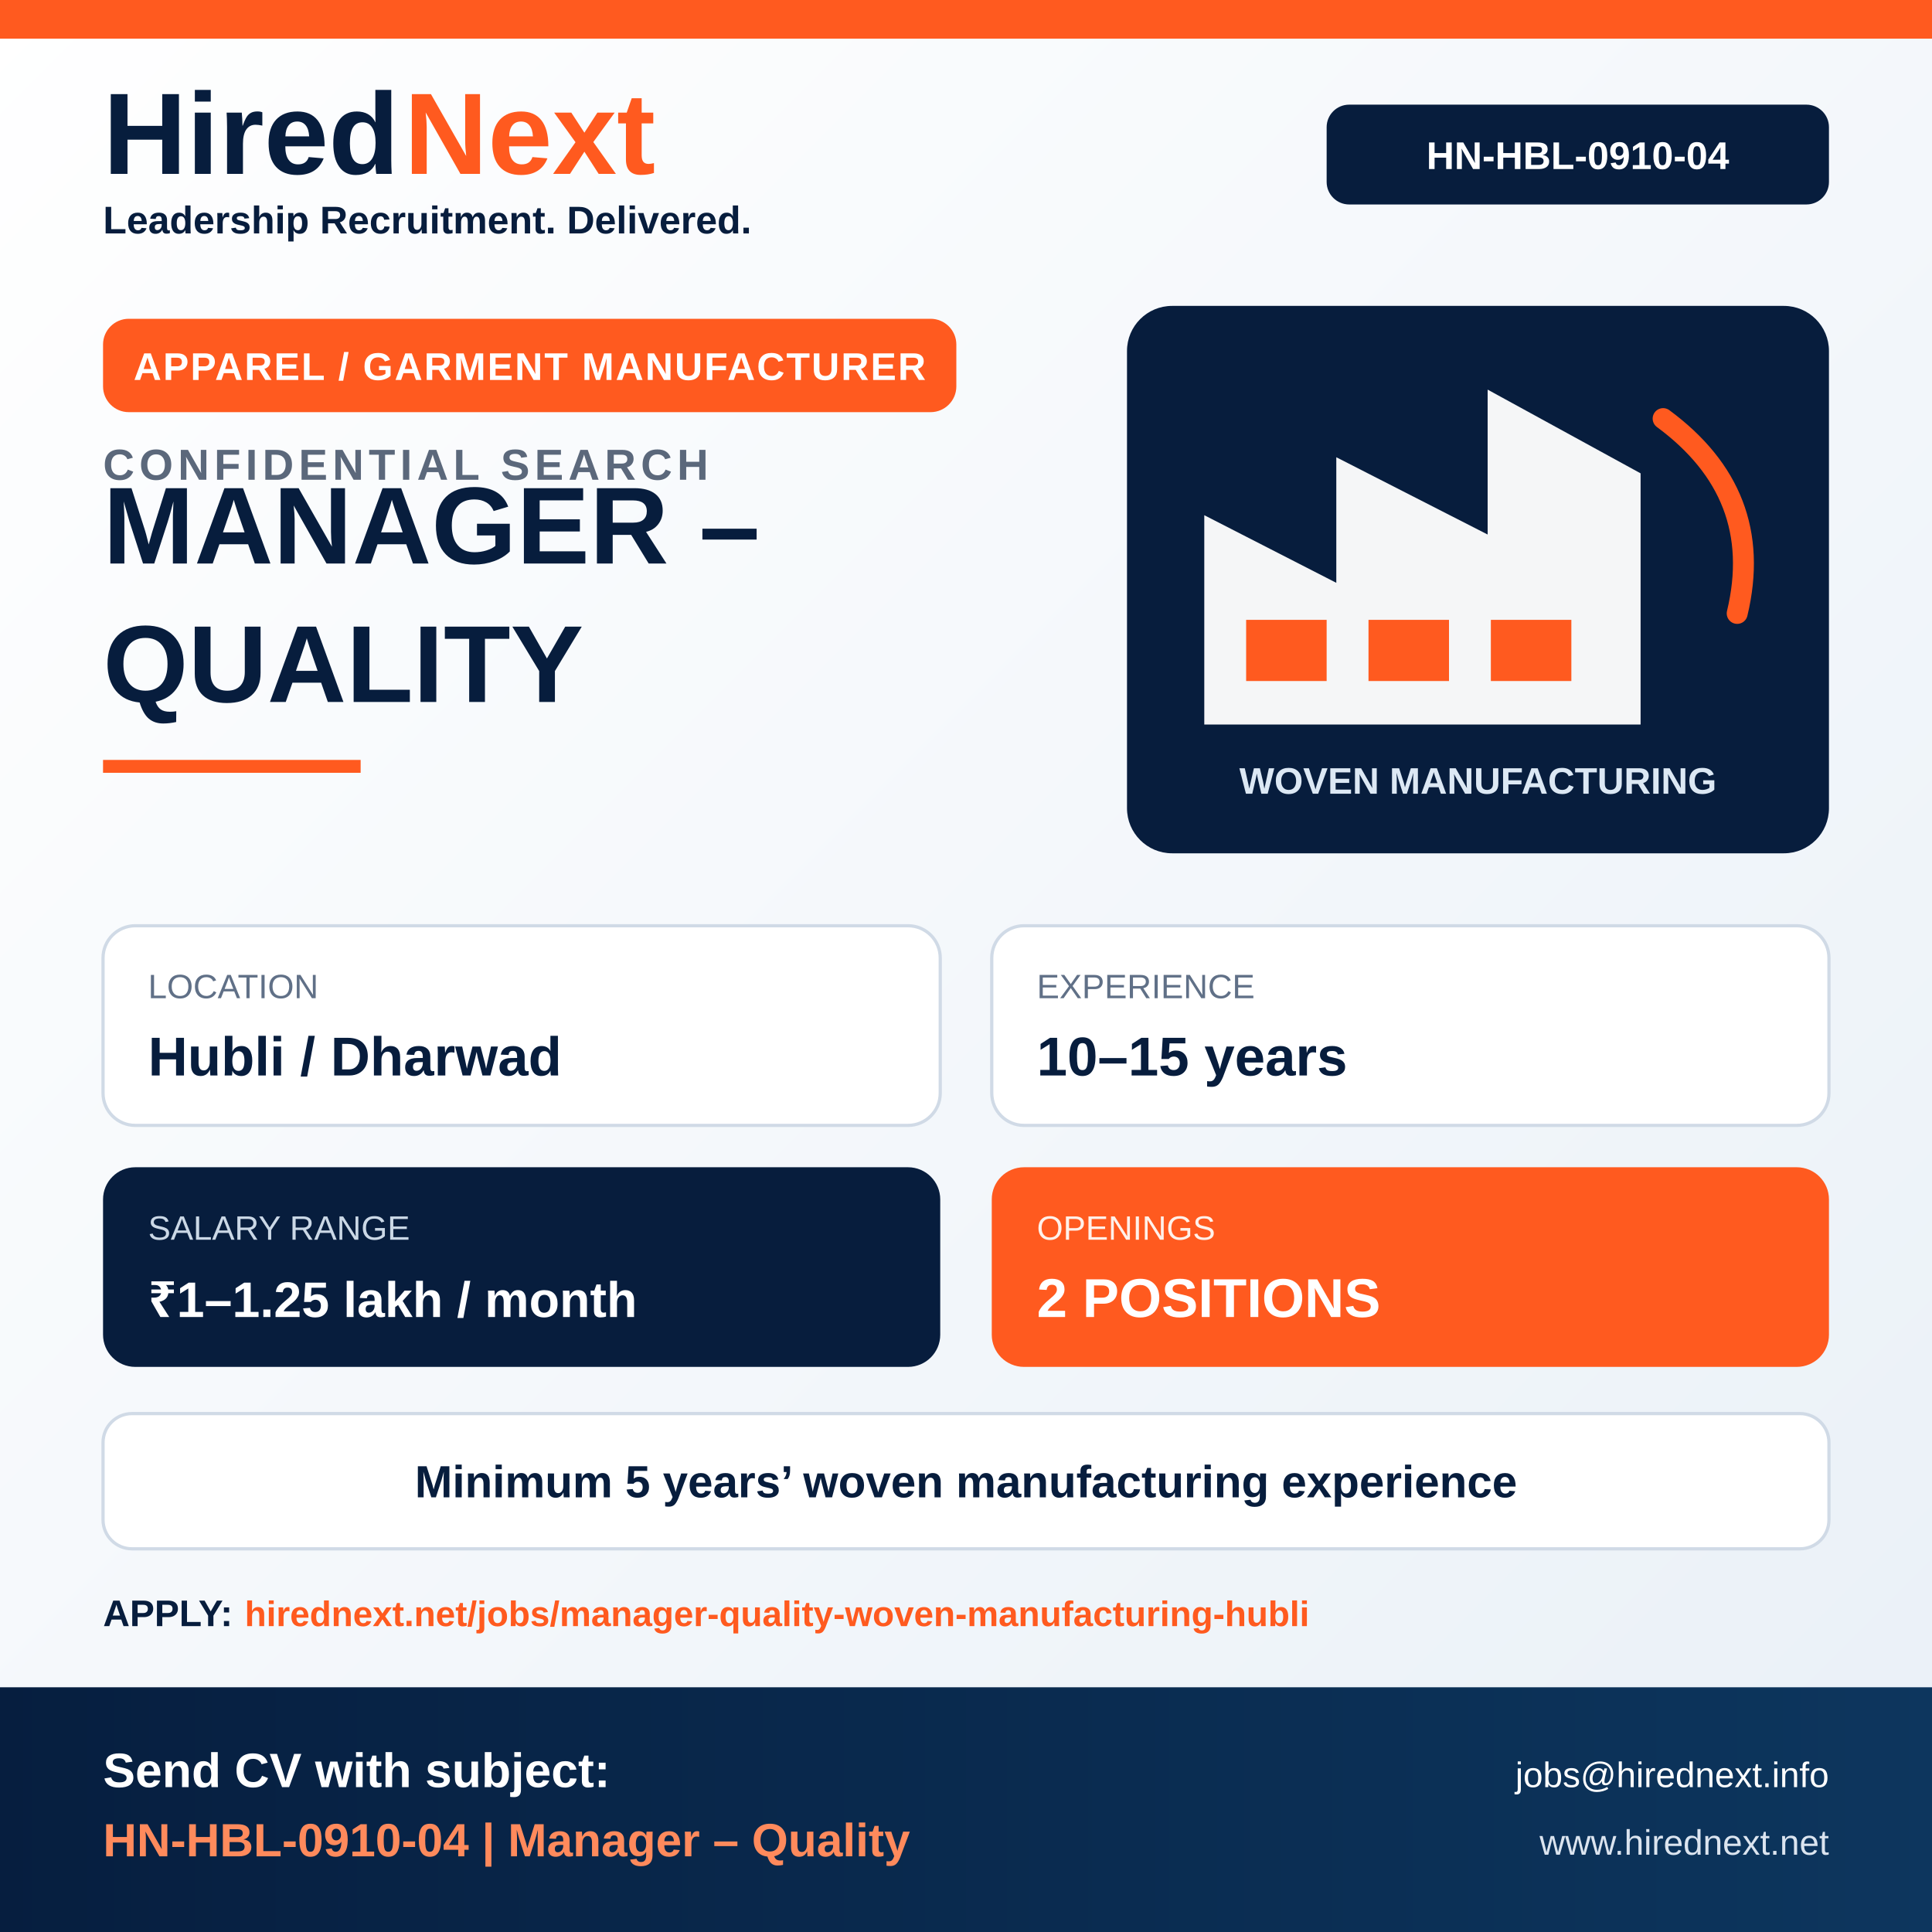
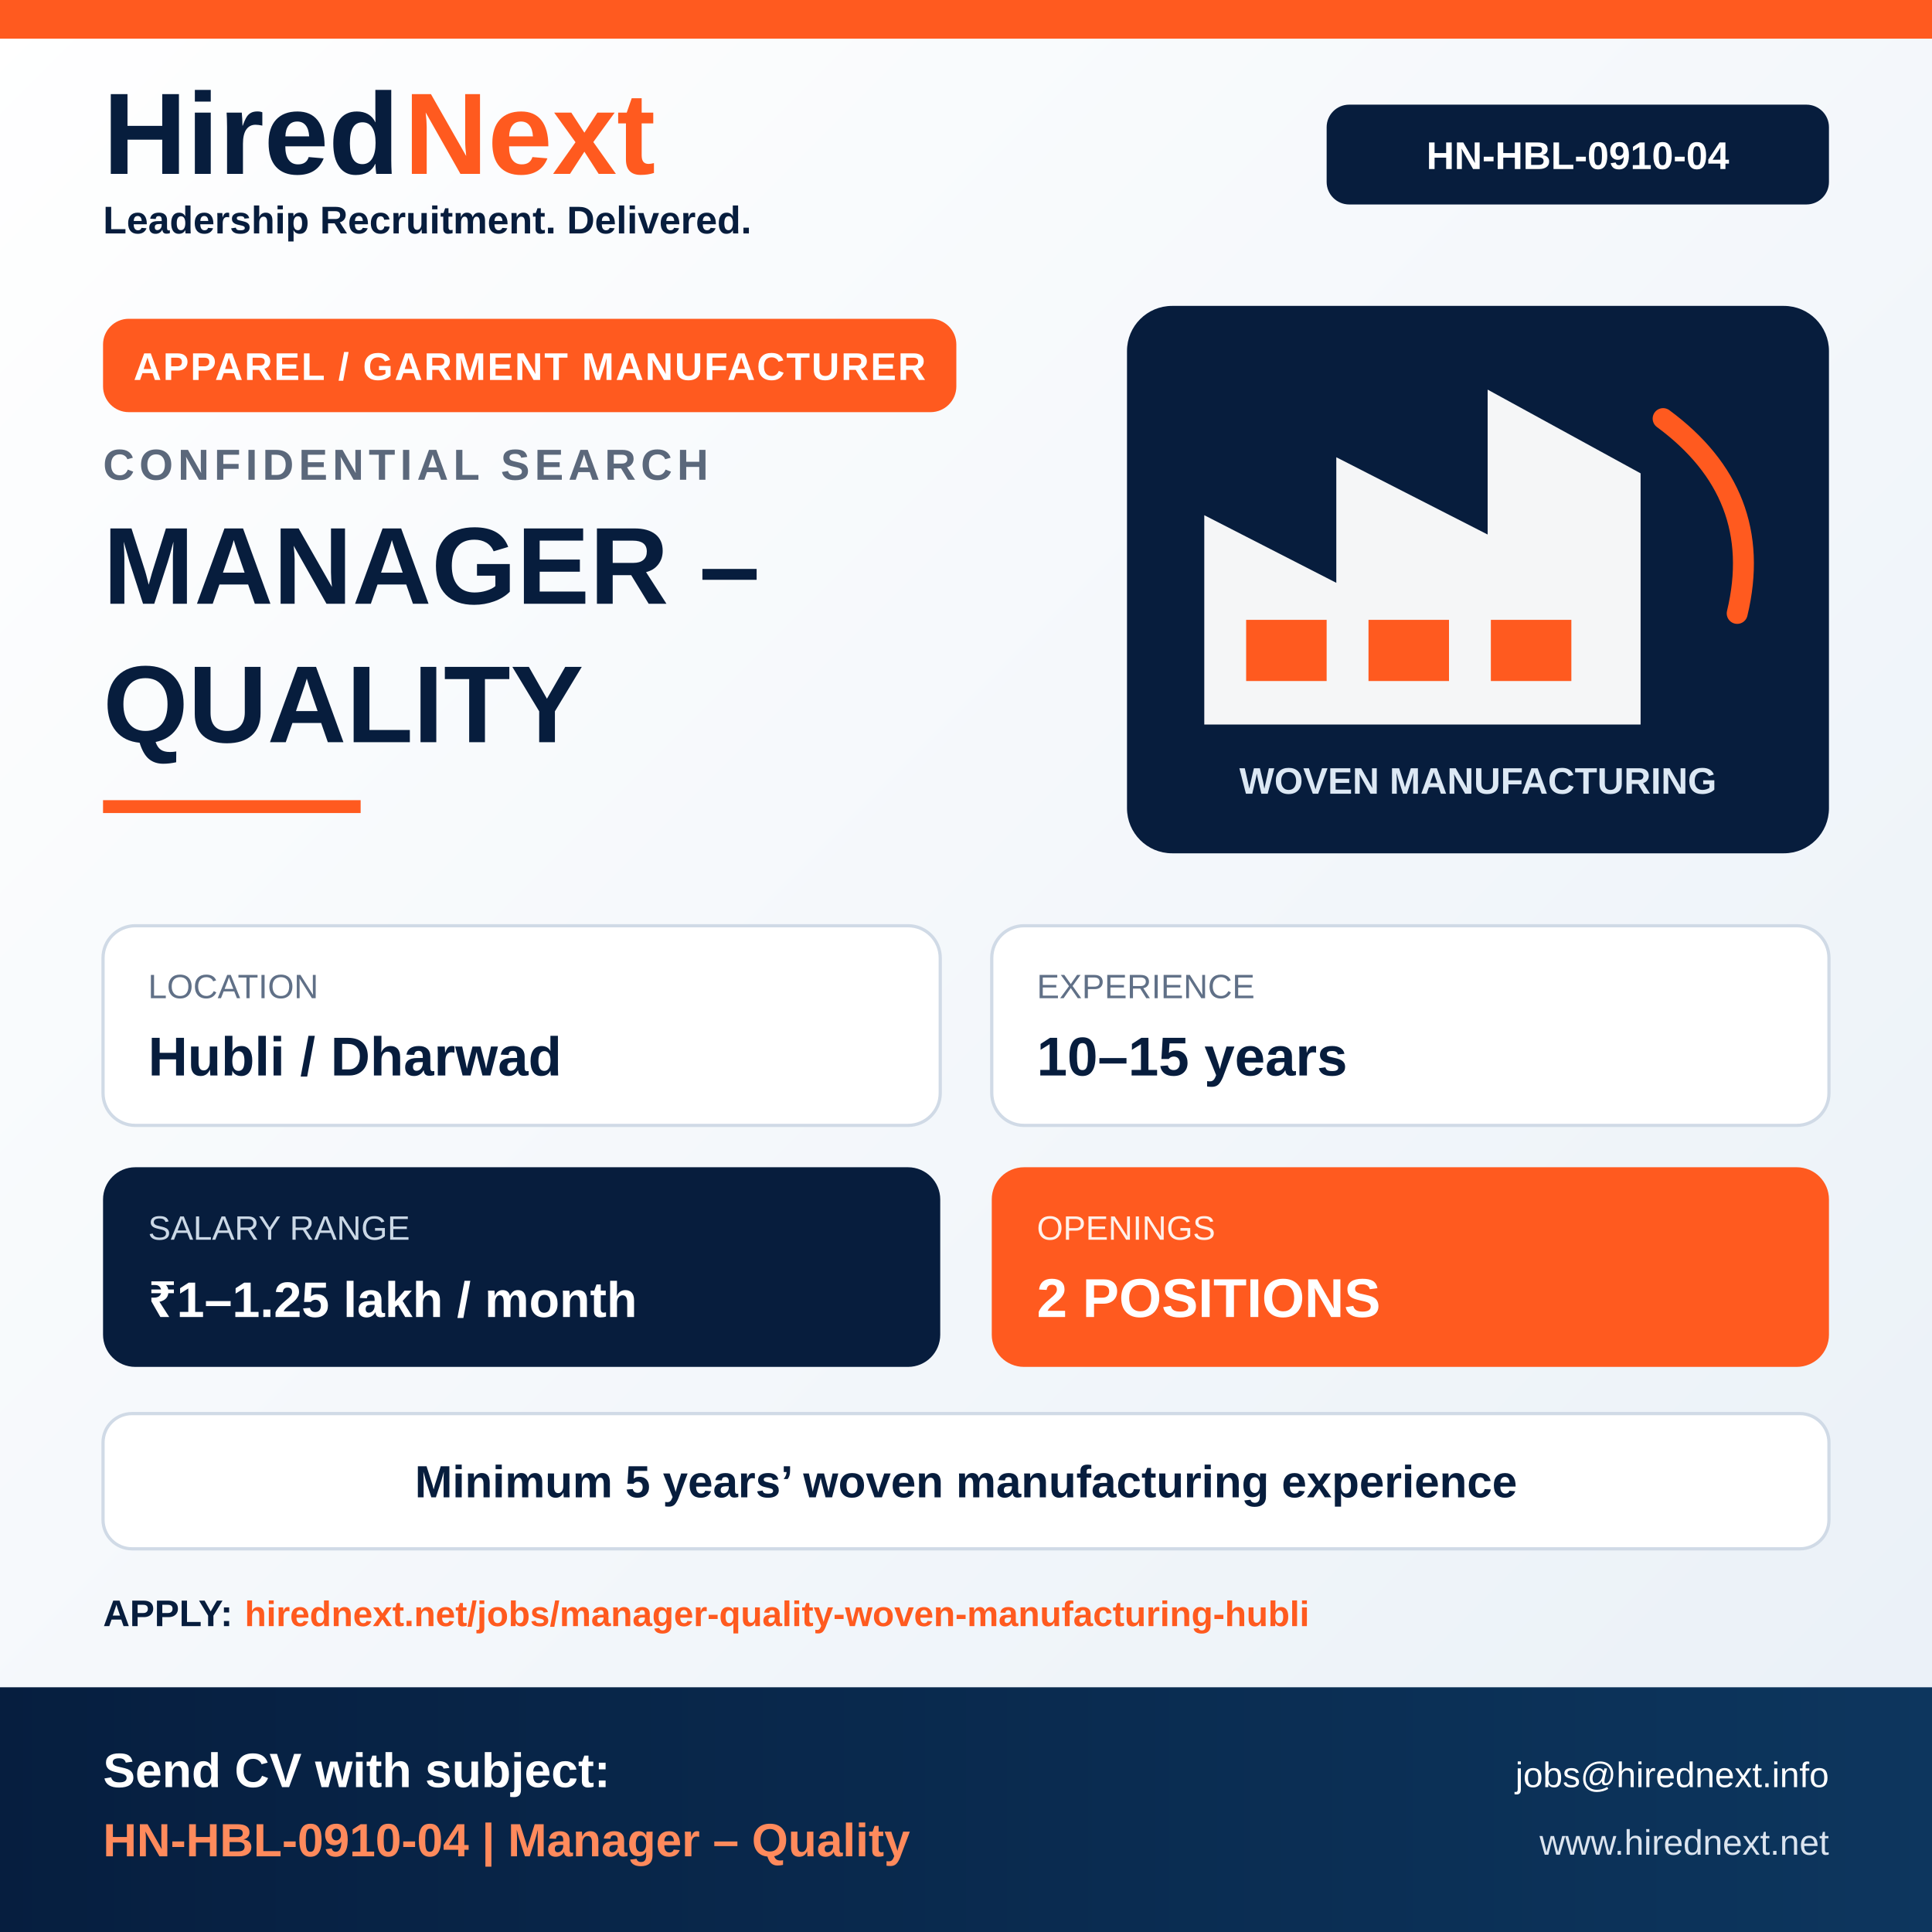
<svg xmlns="http://www.w3.org/2000/svg" width="1200" height="1200" viewBox="0 0 1200 1200" role="img" aria-labelledby="title desc">
  <defs>
    <linearGradient id="bg" x1="0" y1="0" x2="1" y2="1">
      <stop offset="0" stop-color="#ffffff" />
      <stop offset="1" stop-color="#e9f0f7" />
    </linearGradient>
    <linearGradient id="navy" x1="0" y1="0" x2="1" y2="0">
      <stop offset="0" stop-color="#061e3f" />
      <stop offset="1" stop-color="#0d365e" />
    </linearGradient>
  </defs>
  <rect width="1200" height="1200" fill="url(#bg)" />
  <rect x="0" y="0" width="1200" height="24" fill="#ff5a1f" />
  <rect x="0" y="1048" width="1200" height="152" fill="url(#navy)" />
  <text x="64" y="108" font-family="Arial,Helvetica,sans-serif" font-size="72" font-weight="700" fill="#071d3d">Hired</text>
  <text x="251" y="108" font-family="Arial,Helvetica,sans-serif" font-size="72" font-weight="700" fill="#ff5a1f">Next</text>
  <text x="64" y="145" font-family="Arial,Helvetica,sans-serif" font-size="24" font-weight="700" fill="#071d3d">Leadership Recruitment. Delivered.</text>
  <rect x="824" y="65" width="312" height="62" rx="14" fill="#071d3d" />
  <text x="980" y="105" text-anchor="middle" font-family="Arial,Helvetica,sans-serif" font-size="24" font-weight="700" fill="#ffffff">HN-HBL-0910-04</text>
  <rect x="64" y="198" width="530" height="58" rx="16" fill="#ff5a1f" />
  <text x="329" y="236" text-anchor="middle" font-family="Arial,Helvetica,sans-serif" font-size="24" font-weight="700" letter-spacing="1" fill="#ffffff">APPAREL / GARMENT MANUFACTURER</text>
  <text x="64" y="298" font-family="Arial,Helvetica,sans-serif" font-size="27" font-weight="700" letter-spacing="3" fill="#5b687b">CONFIDENTIAL SEARCH</text>
-   <text x="64" y="350" font-family="Arial,Helvetica,sans-serif" font-size="68" font-weight="800" fill="#071d3d">MANAGER –</text>
-   <text x="64" y="436" font-family="Arial,Helvetica,sans-serif" font-size="68" font-weight="800" fill="#071d3d">QUALITY</text>
-   <rect x="64" y="472" width="160" height="8" fill="#ff5a1f" />
+   <text x="64" y="375" font-family="Arial,Helvetica,sans-serif" font-size="68" font-weight="800" fill="#071d3d">MANAGER –</text>
+   <text x="64" y="461" font-family="Arial,Helvetica,sans-serif" font-size="68" font-weight="800" fill="#071d3d">QUALITY</text>
+   <rect x="64" y="497" width="160" height="8" fill="#ff5a1f" />
  <rect x="700" y="190" width="436" height="340" rx="28" fill="#071d3d" />
  <path d="M748 450V320l82 42v-78l94 48v-90l95 52v156z" fill="#ffffff" opacity="0.96" />
  <rect x="774" y="385" width="50" height="38" fill="#ff5a1f" />
  <rect x="850" y="385" width="50" height="38" fill="#ff5a1f" />
  <rect x="926" y="385" width="50" height="38" fill="#ff5a1f" />
  <path d="M1033 260c42 31 58 71 46 121" stroke="#ff5a1f" stroke-width="13" fill="none" stroke-linecap="round" />
  <text x="918" y="493" text-anchor="middle" font-family="Arial,Helvetica,sans-serif" font-size="23" font-weight="700" fill="#dce8f4">WOVEN MANUFACTURING</text>
  <rect x="64" y="575" width="520" height="124" rx="20" fill="#ffffff" stroke="#d0dae6" stroke-width="2" />
  <text x="92" y="620" font-family="Arial,Helvetica,sans-serif" font-size="21" fill="#607087">LOCATION</text>
  <text x="92" y="668" font-family="Arial,Helvetica,sans-serif" font-size="34" font-weight="800" fill="#071d3d">Hubli / Dharwad</text>
  <rect x="616" y="575" width="520" height="124" rx="20" fill="#ffffff" stroke="#d0dae6" stroke-width="2" />
  <text x="644" y="620" font-family="Arial,Helvetica,sans-serif" font-size="21" fill="#607087">EXPERIENCE</text>
  <text x="644" y="668" font-family="Arial,Helvetica,sans-serif" font-size="34" font-weight="800" fill="#071d3d">10–15 years</text>
  <rect x="64" y="725" width="520" height="124" rx="20" fill="#071d3d" />
  <text x="92" y="770" font-family="Arial,Helvetica,sans-serif" font-size="21" fill="#cbd8e6">SALARY RANGE</text>
  <text x="92" y="818" font-family="Arial,Helvetica,sans-serif" font-size="31" font-weight="800" fill="#ffffff">₹1–1.25 lakh / month</text>
  <rect x="616" y="725" width="520" height="124" rx="20" fill="#ff5a1f" />
  <text x="644" y="770" font-family="Arial,Helvetica,sans-serif" font-size="21" fill="#fff1ea">OPENINGS</text>
  <text x="644" y="818" font-family="Arial,Helvetica,sans-serif" font-size="34" font-weight="800" fill="#ffffff">2 POSITIONS</text>
  <rect x="64" y="878" width="1072" height="84" rx="18" fill="#ffffff" stroke="#d0dae6" stroke-width="2" />
  <text x="600" y="930" text-anchor="middle" font-family="Arial,Helvetica,sans-serif" font-size="28" font-weight="700" fill="#071d3d">Minimum 5 years’ woven manufacturing experience</text>
  <text x="64" y="1010" font-family="Arial,Helvetica,sans-serif" font-size="23" font-weight="700" fill="#071d3d">APPLY:</text>
  <text x="152" y="1010" font-family="Arial,Helvetica,sans-serif" font-size="22" font-weight="700" fill="#ff5a1f">hirednext.net/jobs/manager-quality-woven-manufacturing-hubli</text>
  <text x="64" y="1110" font-family="Arial,Helvetica,sans-serif" font-size="30" font-weight="700" fill="#ffffff">Send CV with subject:</text>
  <text x="64" y="1153" font-family="Arial,Helvetica,sans-serif" font-size="29" font-weight="800" fill="#ff8a5c">HN-HBL-0910-04 | Manager – Quality</text>
  <text x="1136" y="1110" text-anchor="end" font-family="Arial,Helvetica,sans-serif" font-size="22" fill="#ffffff">jobs@hirednext.info</text>
  <text x="1136" y="1152" text-anchor="end" font-family="Arial,Helvetica,sans-serif" font-size="22" fill="#dbe4ef">www.hirednext.net</text>
</svg>
